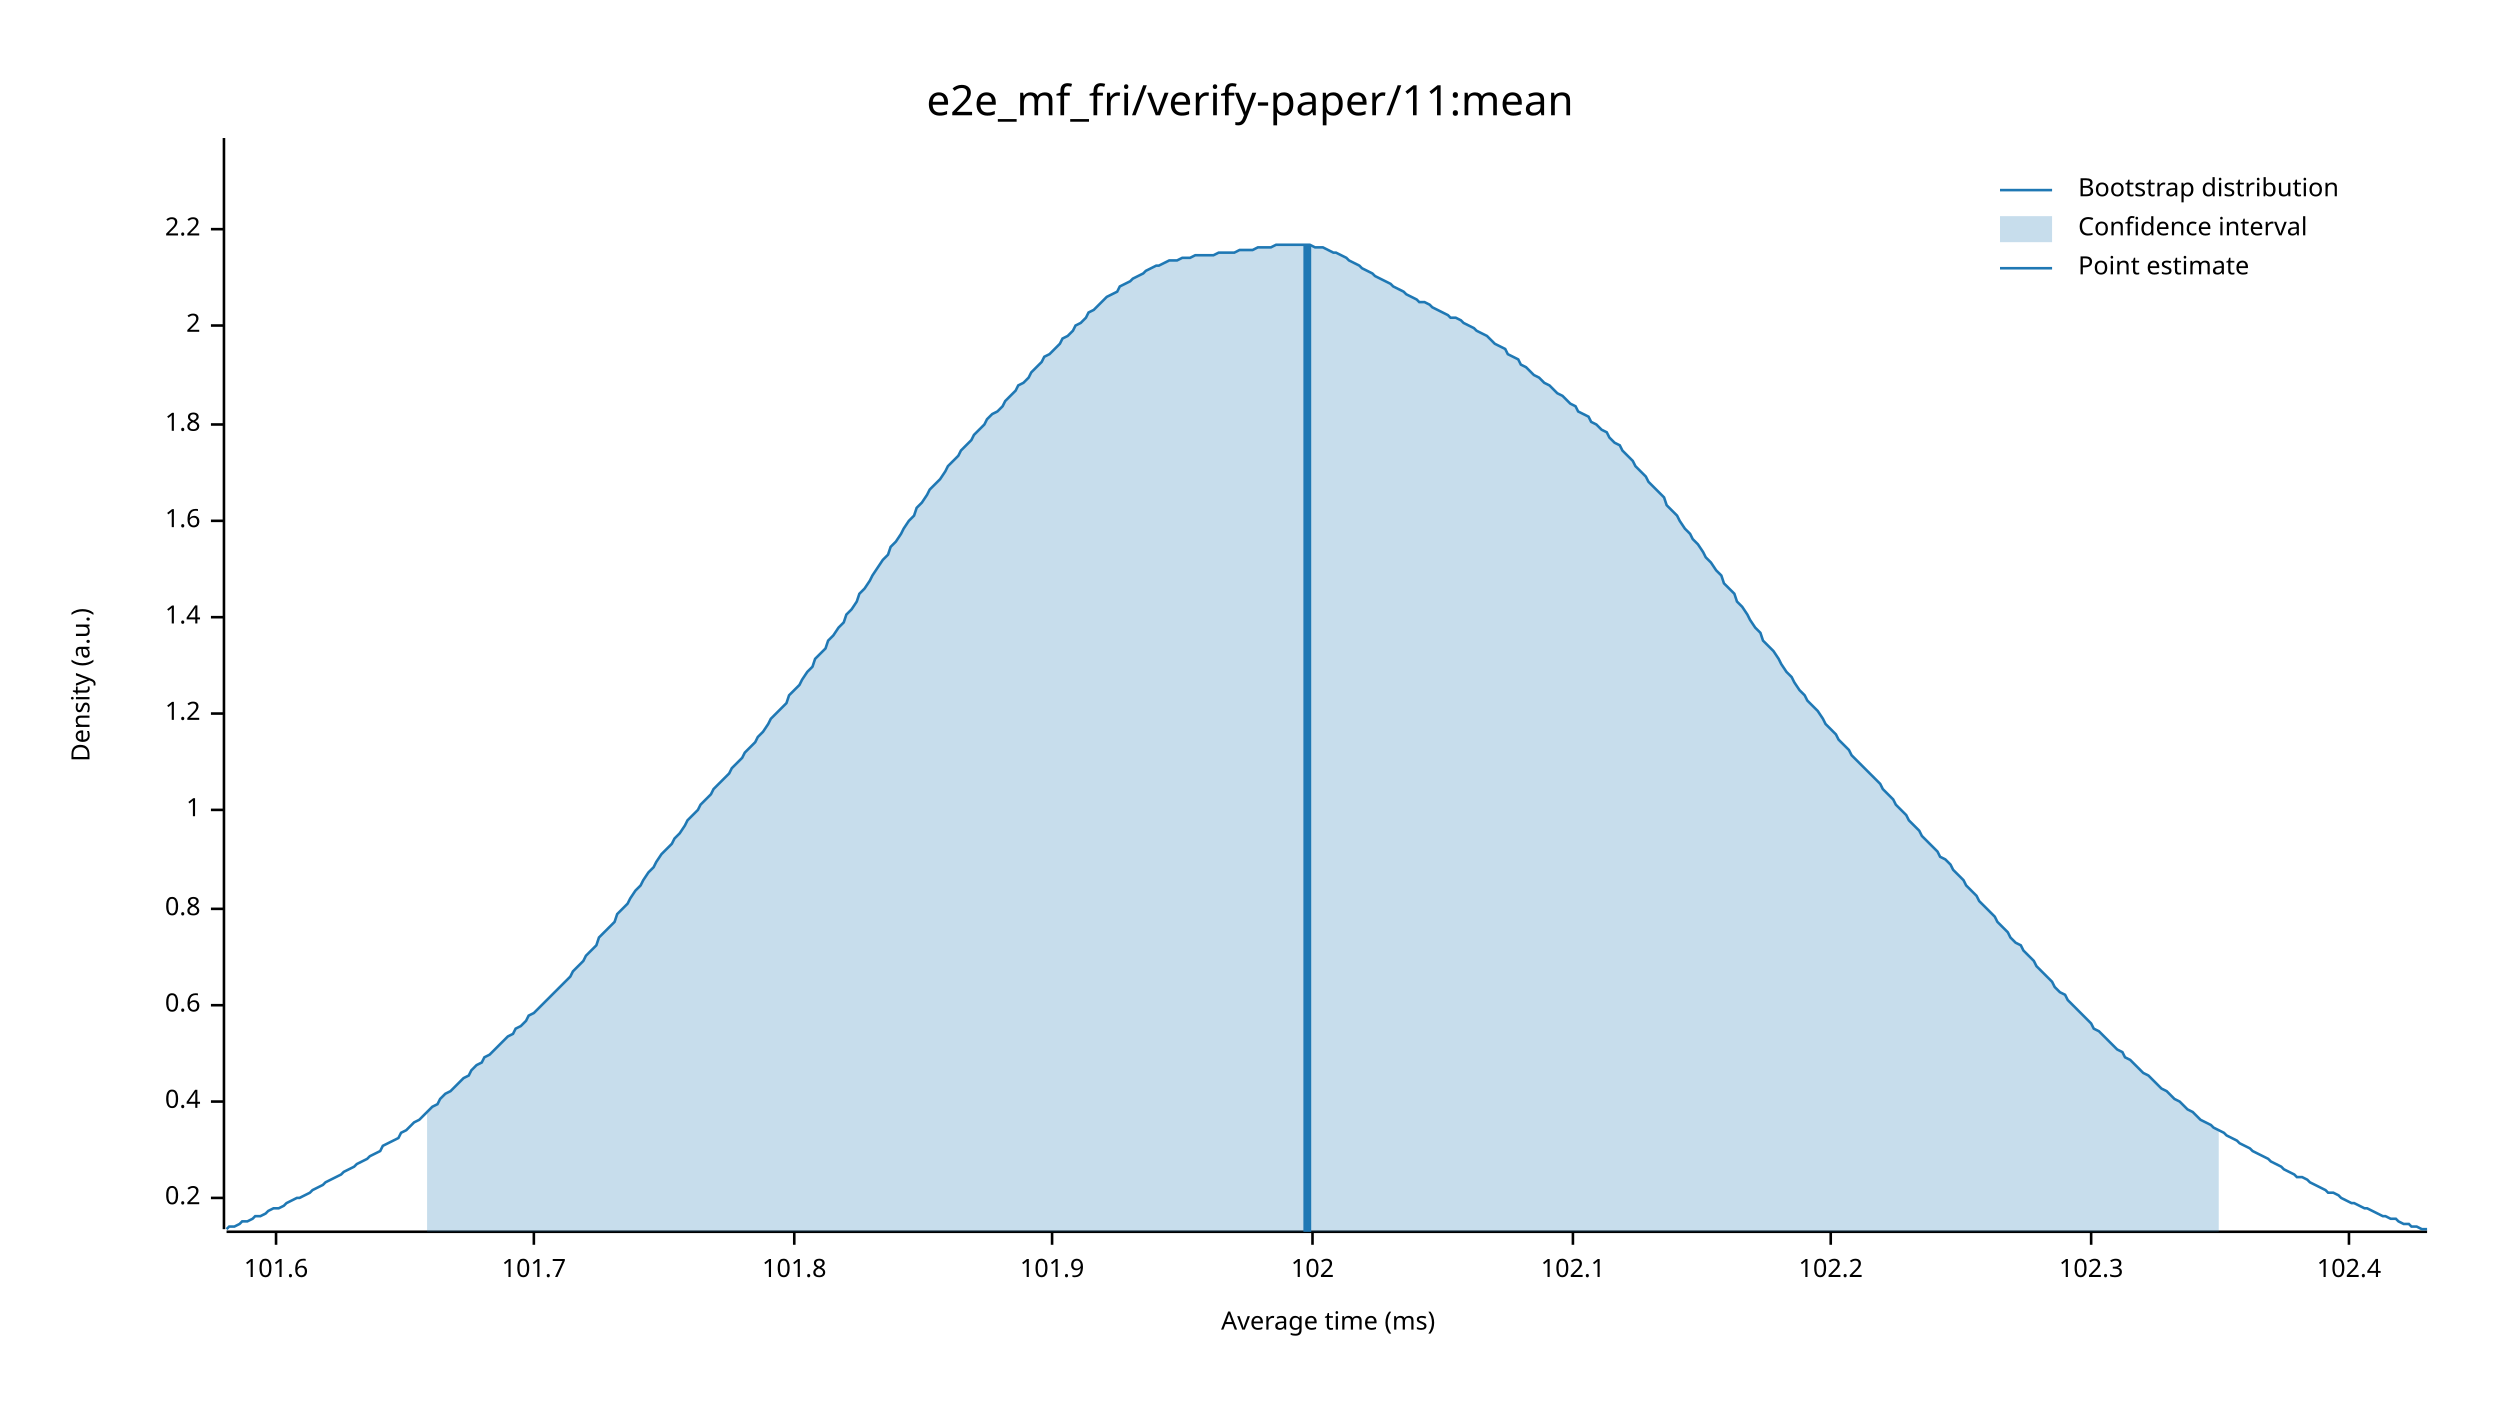
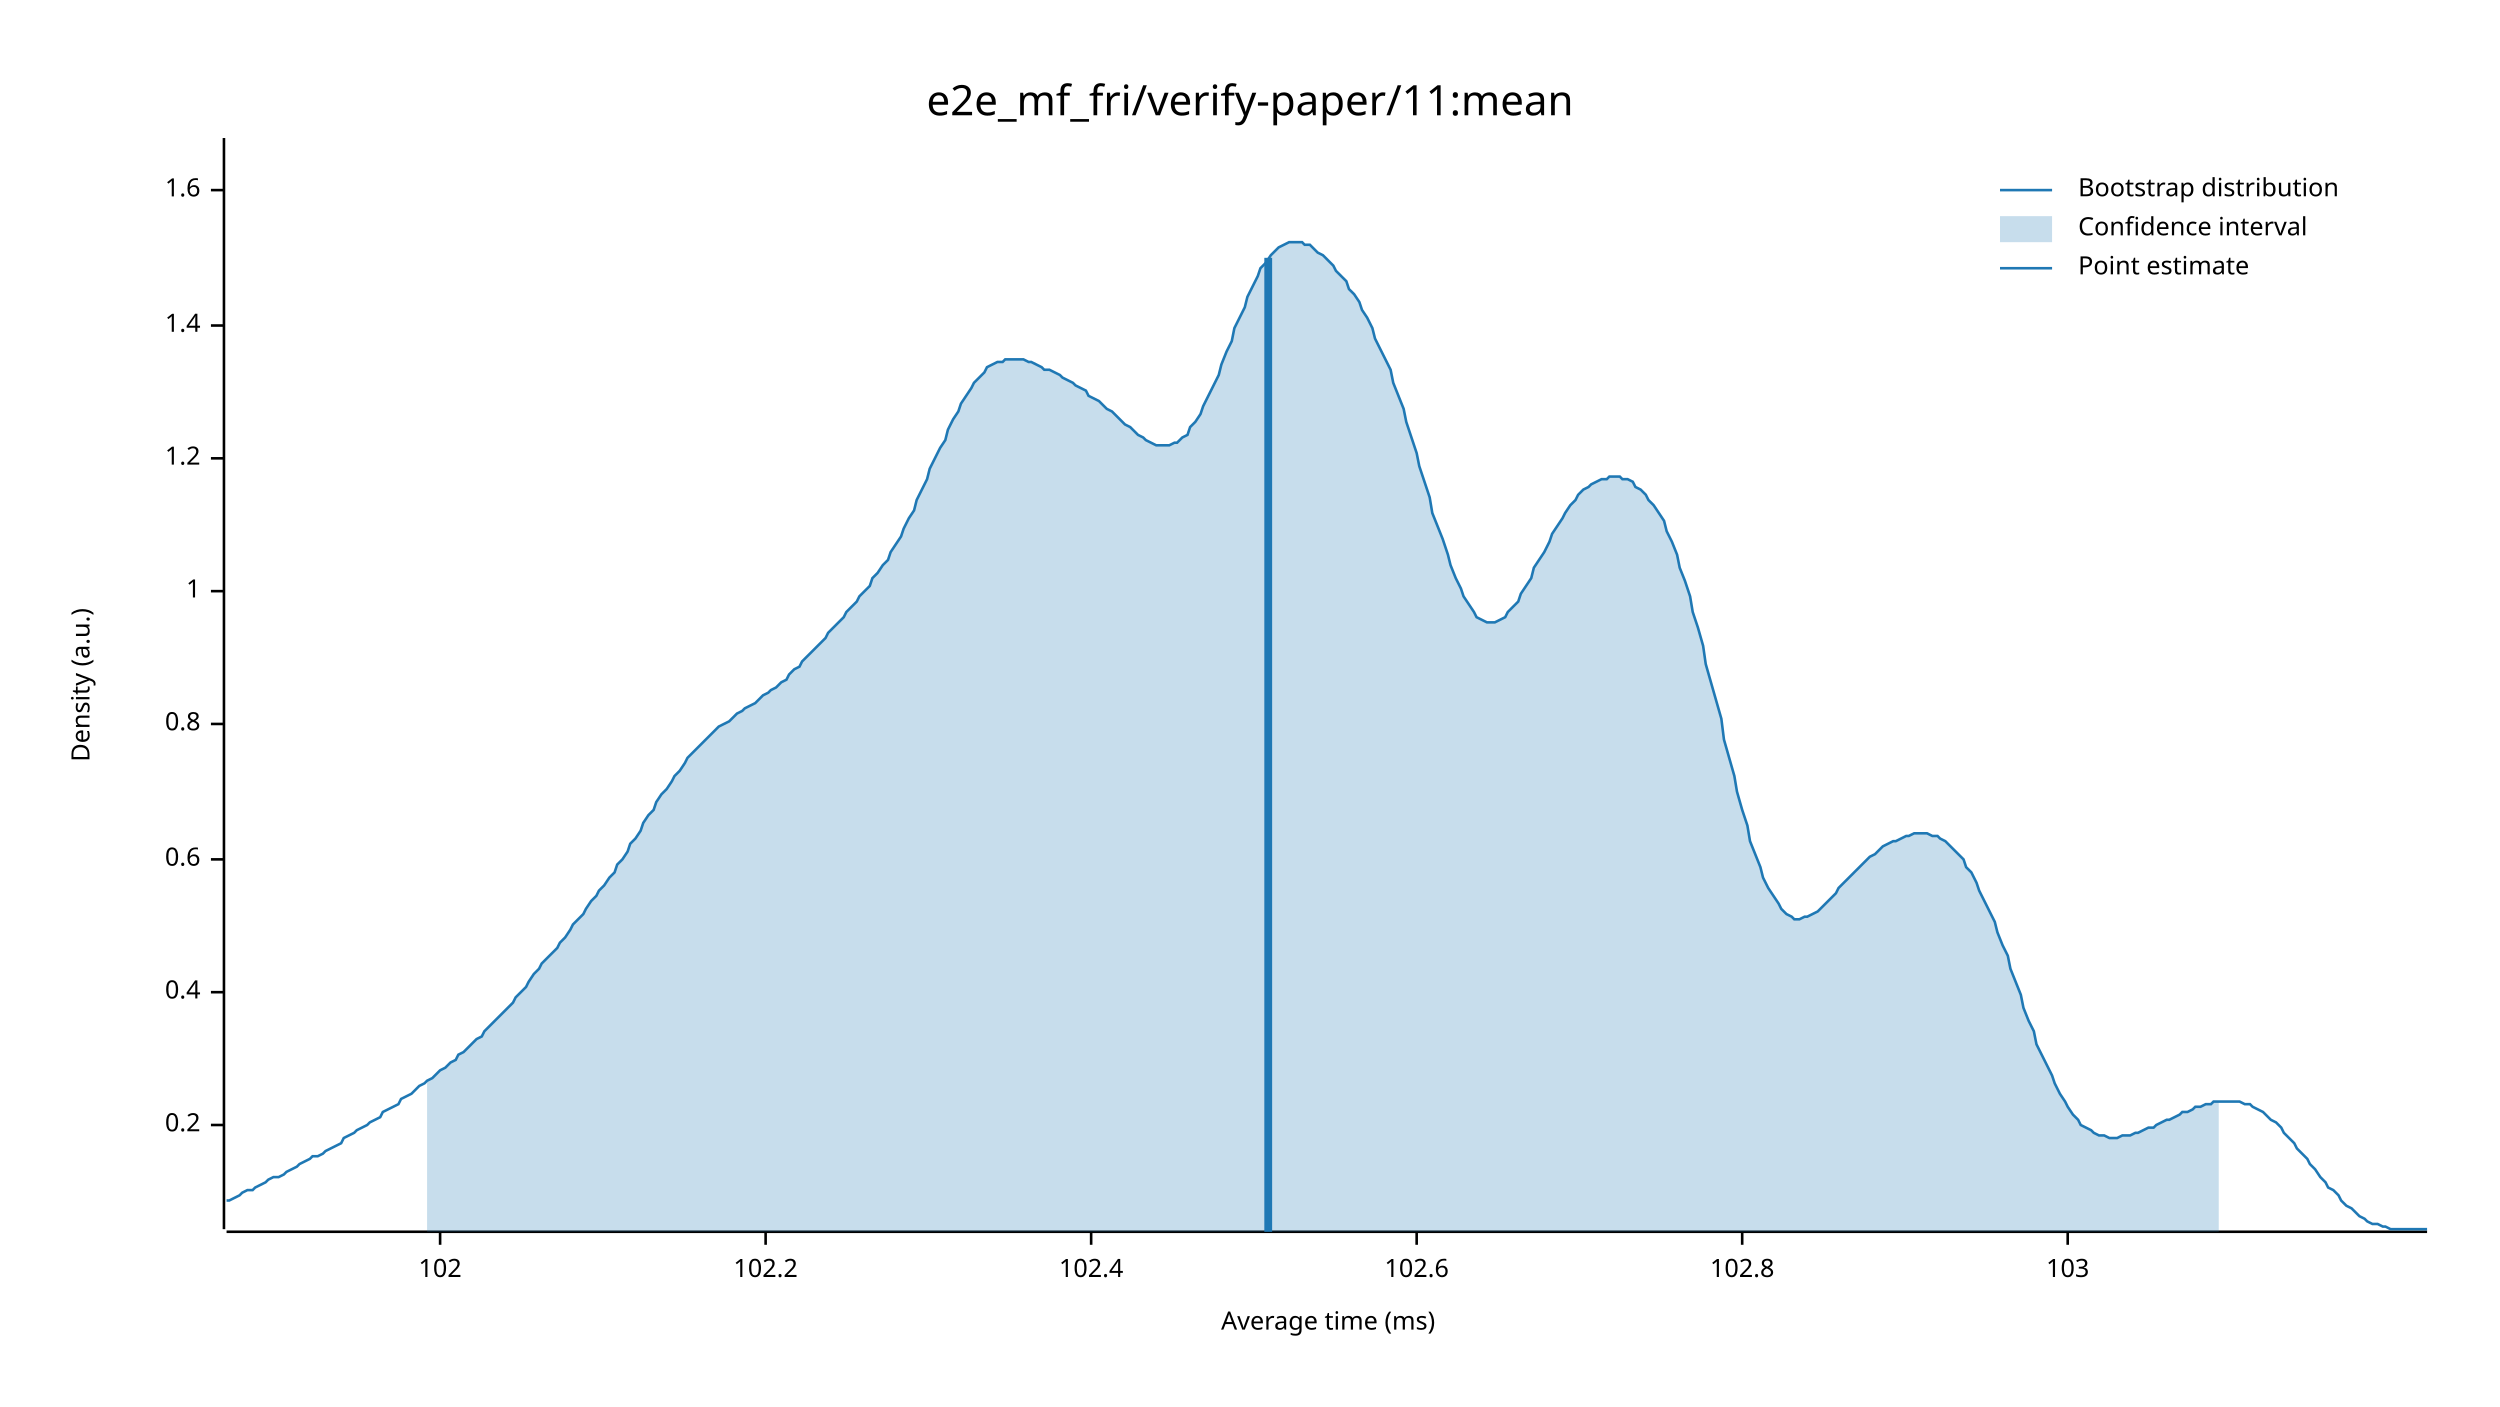
<svg xmlns="http://www.w3.org/2000/svg" width="960" height="540" viewBox="0 0 960 540">
  <text x="480" y="32" dy="0.76em" text-anchor="middle" font-family="sans-serif" font-size="16.129" opacity="1" fill="#000000">
e2e_mf_fri/verify-paper/11:mean
</text>
  <text x="27" y="263" dy="0.76em" text-anchor="middle" font-family="sans-serif" font-size="9.677" opacity="1" fill="#000000" transform="rotate(270, 27, 263)">
Density (a.u.)
</text>
  <text x="510" y="513" dy="-0.5ex" text-anchor="middle" font-family="sans-serif" font-size="9.677" opacity="1" fill="#000000">
Average time (ms)
</text>
  <polyline fill="none" opacity="1" stroke="#000000" stroke-width="1" points="86,53 86,472 " />
-   <text x="77" y="460" dy="0.5ex" text-anchor="end" font-family="sans-serif" font-size="9.677" opacity="1" fill="#000000">
+   <text x="77" y="432" dy="0.5ex" text-anchor="end" font-family="sans-serif" font-size="9.677" opacity="1" fill="#000000">
0.2
</text>
-   <polyline fill="none" opacity="1" stroke="#000000" stroke-width="1" points="81,460 86,460 " />
-   <text x="77" y="423" dy="0.5ex" text-anchor="end" font-family="sans-serif" font-size="9.677" opacity="1" fill="#000000">
+   <polyline fill="none" opacity="1" stroke="#000000" stroke-width="1" points="81,432 86,432 " />
+   <text x="77" y="381" dy="0.5ex" text-anchor="end" font-family="sans-serif" font-size="9.677" opacity="1" fill="#000000">
0.4
</text>
-   <polyline fill="none" opacity="1" stroke="#000000" stroke-width="1" points="81,423 86,423 " />
-   <text x="77" y="386" dy="0.5ex" text-anchor="end" font-family="sans-serif" font-size="9.677" opacity="1" fill="#000000">
+   <polyline fill="none" opacity="1" stroke="#000000" stroke-width="1" points="81,381 86,381 " />
+   <text x="77" y="330" dy="0.5ex" text-anchor="end" font-family="sans-serif" font-size="9.677" opacity="1" fill="#000000">
0.6
</text>
-   <polyline fill="none" opacity="1" stroke="#000000" stroke-width="1" points="81,386 86,386 " />
-   <text x="77" y="349" dy="0.5ex" text-anchor="end" font-family="sans-serif" font-size="9.677" opacity="1" fill="#000000">
+   <polyline fill="none" opacity="1" stroke="#000000" stroke-width="1" points="81,330 86,330 " />
+   <text x="77" y="278" dy="0.5ex" text-anchor="end" font-family="sans-serif" font-size="9.677" opacity="1" fill="#000000">
0.8
</text>
-   <polyline fill="none" opacity="1" stroke="#000000" stroke-width="1" points="81,349 86,349 " />
-   <text x="77" y="311" dy="0.5ex" text-anchor="end" font-family="sans-serif" font-size="9.677" opacity="1" fill="#000000">
+   <polyline fill="none" opacity="1" stroke="#000000" stroke-width="1" points="81,278 86,278 " />
+   <text x="77" y="227" dy="0.5ex" text-anchor="end" font-family="sans-serif" font-size="9.677" opacity="1" fill="#000000">
1
</text>
-   <polyline fill="none" opacity="1" stroke="#000000" stroke-width="1" points="81,311 86,311 " />
-   <text x="77" y="274" dy="0.5ex" text-anchor="end" font-family="sans-serif" font-size="9.677" opacity="1" fill="#000000">
+   <polyline fill="none" opacity="1" stroke="#000000" stroke-width="1" points="81,227 86,227 " />
+   <text x="77" y="176" dy="0.5ex" text-anchor="end" font-family="sans-serif" font-size="9.677" opacity="1" fill="#000000">
1.2
</text>
-   <polyline fill="none" opacity="1" stroke="#000000" stroke-width="1" points="81,274 86,274 " />
-   <text x="77" y="237" dy="0.5ex" text-anchor="end" font-family="sans-serif" font-size="9.677" opacity="1" fill="#000000">
+   <polyline fill="none" opacity="1" stroke="#000000" stroke-width="1" points="81,176 86,176 " />
+   <text x="77" y="125" dy="0.5ex" text-anchor="end" font-family="sans-serif" font-size="9.677" opacity="1" fill="#000000">
1.4
</text>
-   <polyline fill="none" opacity="1" stroke="#000000" stroke-width="1" points="81,237 86,237 " />
-   <text x="77" y="200" dy="0.5ex" text-anchor="end" font-family="sans-serif" font-size="9.677" opacity="1" fill="#000000">
+   <polyline fill="none" opacity="1" stroke="#000000" stroke-width="1" points="81,125 86,125 " />
+   <text x="77" y="73" dy="0.5ex" text-anchor="end" font-family="sans-serif" font-size="9.677" opacity="1" fill="#000000">
1.6
</text>
-   <polyline fill="none" opacity="1" stroke="#000000" stroke-width="1" points="81,200 86,200 " />
-   <text x="77" y="163" dy="0.5ex" text-anchor="end" font-family="sans-serif" font-size="9.677" opacity="1" fill="#000000">
- 1.8
- </text>
-   <polyline fill="none" opacity="1" stroke="#000000" stroke-width="1" points="81,163 86,163 " />
-   <text x="77" y="125" dy="0.5ex" text-anchor="end" font-family="sans-serif" font-size="9.677" opacity="1" fill="#000000">
- 2
- </text>
-   <polyline fill="none" opacity="1" stroke="#000000" stroke-width="1" points="81,125 86,125 " />
-   <text x="77" y="88" dy="0.5ex" text-anchor="end" font-family="sans-serif" font-size="9.677" opacity="1" fill="#000000">
- 2.2
- </text>
-   <polyline fill="none" opacity="1" stroke="#000000" stroke-width="1" points="81,88 86,88 " />
+   <polyline fill="none" opacity="1" stroke="#000000" stroke-width="1" points="81,73 86,73 " />
  <polyline fill="none" opacity="1" stroke="#000000" stroke-width="1" points="87,473 932,473 " />
-   <text x="106" y="483" dy="0.76em" text-anchor="middle" font-family="sans-serif" font-size="9.677" opacity="1" fill="#000000">
- 101.6
- </text>
-   <polyline fill="none" opacity="1" stroke="#000000" stroke-width="1" points="106,473 106,478 " />
-   <text x="205" y="483" dy="0.76em" text-anchor="middle" font-family="sans-serif" font-size="9.677" opacity="1" fill="#000000">
- 101.7
- </text>
-   <polyline fill="none" opacity="1" stroke="#000000" stroke-width="1" points="205,473 205,478 " />
-   <text x="305" y="483" dy="0.76em" text-anchor="middle" font-family="sans-serif" font-size="9.677" opacity="1" fill="#000000">
- 101.8
- </text>
-   <polyline fill="none" opacity="1" stroke="#000000" stroke-width="1" points="305,473 305,478 " />
-   <text x="404" y="483" dy="0.76em" text-anchor="middle" font-family="sans-serif" font-size="9.677" opacity="1" fill="#000000">
- 101.9
- </text>
-   <polyline fill="none" opacity="1" stroke="#000000" stroke-width="1" points="404,473 404,478 " />
-   <text x="504" y="483" dy="0.76em" text-anchor="middle" font-family="sans-serif" font-size="9.677" opacity="1" fill="#000000">
+   <text x="169" y="483" dy="0.76em" text-anchor="middle" font-family="sans-serif" font-size="9.677" opacity="1" fill="#000000">
102
</text>
-   <polyline fill="none" opacity="1" stroke="#000000" stroke-width="1" points="504,473 504,478 " />
-   <text x="604" y="483" dy="0.76em" text-anchor="middle" font-family="sans-serif" font-size="9.677" opacity="1" fill="#000000">
- 102.1
- </text>
-   <polyline fill="none" opacity="1" stroke="#000000" stroke-width="1" points="604,473 604,478 " />
-   <text x="703" y="483" dy="0.76em" text-anchor="middle" font-family="sans-serif" font-size="9.677" opacity="1" fill="#000000">
+   <polyline fill="none" opacity="1" stroke="#000000" stroke-width="1" points="169,473 169,478 " />
+   <text x="294" y="483" dy="0.76em" text-anchor="middle" font-family="sans-serif" font-size="9.677" opacity="1" fill="#000000">
102.2
</text>
-   <polyline fill="none" opacity="1" stroke="#000000" stroke-width="1" points="703,473 703,478 " />
-   <text x="803" y="483" dy="0.76em" text-anchor="middle" font-family="sans-serif" font-size="9.677" opacity="1" fill="#000000">
- 102.3
- </text>
-   <polyline fill="none" opacity="1" stroke="#000000" stroke-width="1" points="803,473 803,478 " />
-   <text x="902" y="483" dy="0.76em" text-anchor="middle" font-family="sans-serif" font-size="9.677" opacity="1" fill="#000000">
+   <polyline fill="none" opacity="1" stroke="#000000" stroke-width="1" points="294,473 294,478 " />
+   <text x="419" y="483" dy="0.76em" text-anchor="middle" font-family="sans-serif" font-size="9.677" opacity="1" fill="#000000">
102.4
</text>
-   <polyline fill="none" opacity="1" stroke="#000000" stroke-width="1" points="902,473 902,478 " />
-   <polyline fill="none" opacity="1" stroke="#1F78B4" stroke-width="1" points="87,472 88,471 90,471 92,470 93,469 95,469 97,468 98,467 100,467 102,466 103,465 105,464 107,464 109,463 110,462 112,461 114,460 115,460 117,459 119,458 120,457 122,456 124,455 125,454 127,453 129,452 131,451 132,450 134,449 136,448 137,447 139,446 141,445 142,444 144,443 146,442 147,440 149,439 151,438 153,437 154,435 156,434 158,432 159,431 161,430 163,428 164,427 166,425 168,424 169,422 171,420 173,419 175,417 176,416 178,414 180,413 181,411 183,409 185,408 186,406 188,405 190,403 191,402 193,400 195,398 197,397 198,395 200,394 202,392 203,390 205,389 207,387 208,386 210,384 212,382 214,380 215,379 217,377 219,375 220,373 222,371 224,369 225,367 227,365 229,363 230,360 232,358 234,356 236,354 237,351 239,349 241,347 242,345 244,342 246,340 247,338 249,335 251,333 252,331 254,328 256,326 258,324 259,322 261,320 263,317 264,315 266,313 268,311 269,309 271,307 273,305 274,303 276,301 278,299 280,297 281,295 283,293 285,291 286,289 288,287 290,285 291,283 293,281 295,278 296,276 298,274 300,272 302,270 303,267 305,265 307,263 308,261 310,258 312,256 313,253 315,251 317,249 318,246 320,244 322,241 324,239 325,236 327,234 329,231 330,228 332,226 334,223 335,221 337,218 339,215 341,213 342,210 344,208 346,205 347,203 349,200 351,198 352,195 354,193 356,190 357,188 359,186 361,184 363,181 364,179 366,177 368,175 369,173 371,171 373,169 374,167 376,165 378,163 379,161 381,159 383,158 385,156 386,154 388,152 390,150 391,148 393,147 395,145 396,143 398,141 400,139 401,137 403,136 405,134 407,132 408,130 410,129 412,127 413,125 415,124 417,122 418,120 420,119 422,117 423,116 425,114 427,113 429,112 430,110 432,109 434,108 435,107 437,106 439,105 440,104 442,103 444,102 445,102 447,101 449,100 451,100 452,100 454,99 456,99 457,99 459,98 461,98 462,98 464,98 466,98 468,97 469,97 471,97 473,97 474,97 476,96 478,96 479,96 481,96 483,95 484,95 486,95 488,95 490,94 491,94 493,94 495,94 496,94 498,94 500,94 501,94 503,94 505,95 506,95 508,95 510,96 512,97 513,97 515,98 517,99 518,100 520,101 522,102 523,103 525,104 527,105 528,106 530,107 532,108 534,109 535,110 537,111 539,112 540,113 542,114 544,115 545,116 547,116 549,117 550,118 552,119 554,120 556,121 557,122 559,122 561,123 562,124 564,125 566,126 567,127 569,128 571,129 573,131 574,132 576,133 578,134 579,136 581,137 583,138 584,140 586,141 588,143 589,144 591,145 593,147 595,148 596,149 598,151 600,152 601,153 603,155 605,156 606,158 608,159 610,160 611,162 613,163 615,165 617,166 618,168 620,170 622,171 623,173 625,175 627,177 628,179 630,181 632,183 633,185 635,187 637,189 639,191 640,194 642,196 644,198 645,200 647,203 649,205 650,207 652,209 654,212 655,214 657,216 659,219 661,221 662,224 664,226 666,228 667,231 669,233 671,236 672,238 674,241 676,243 677,246 679,248 681,250 683,253 684,255 686,258 688,260 689,262 691,265 693,267 694,269 696,271 698,273 700,276 701,278 703,280 705,282 706,284 708,286 710,288 711,290 713,292 715,294 716,295 718,297 720,299 722,301 723,303 725,305 727,307 728,309 730,311 732,313 733,315 735,317 737,319 738,321 740,323 742,325 744,327 745,329 747,330 749,332 750,334 752,336 754,338 755,340 757,342 759,344 760,346 762,348 764,350 766,352 767,354 769,356 771,358 772,360 774,362 776,363 777,365 779,367 781,369 782,371 784,373 786,375 788,377 789,379 791,381 793,382 794,384 796,386 798,388 799,389 801,391 803,393 804,395 806,396 808,398 810,400 811,401 813,403 815,404 816,406 818,407 820,409 821,410 823,412 825,413 827,415 828,416 830,418 832,419 833,420 835,422 837,423 838,424 840,426 842,427 843,428 845,430 847,431 849,432 850,433 852,434 854,435 855,436 857,437 859,438 860,439 862,440 864,441 865,442 867,443 869,444 871,445 872,446 874,447 876,448 877,449 879,450 881,451 882,452 884,452 886,453 887,454 889,455 891,456 893,457 894,458 896,458 898,459 899,460 901,461 903,462 904,462 906,463 908,464 909,464 911,465 913,466 915,467 916,467 918,468 920,468 921,469 923,470 925,470 926,471 928,471 930,472 932,472 " />
-   <polygon opacity="0.25" fill="#1F78B4" points="164,427 166,425 168,424 169,422 171,420 173,419 175,417 176,416 178,414 180,413 181,411 183,409 185,408 186,406 188,405 190,403 191,402 193,400 195,398 197,397 198,395 200,394 202,392 203,390 205,389 207,387 208,386 210,384 212,382 214,380 215,379 217,377 219,375 220,373 222,371 224,369 225,367 227,365 229,363 230,360 232,358 234,356 236,354 237,351 239,349 241,347 242,345 244,342 246,340 247,338 249,335 251,333 252,331 254,328 256,326 258,324 259,322 261,320 263,317 264,315 266,313 268,311 269,309 271,307 273,305 274,303 276,301 278,299 280,297 281,295 283,293 285,291 286,289 288,287 290,285 291,283 293,281 295,278 296,276 298,274 300,272 302,270 303,267 305,265 307,263 308,261 310,258 312,256 313,253 315,251 317,249 318,246 320,244 322,241 324,239 325,236 327,234 329,231 330,228 332,226 334,223 335,221 337,218 339,215 341,213 342,210 344,208 346,205 347,203 349,200 351,198 352,195 354,193 356,190 357,188 359,186 361,184 363,181 364,179 366,177 368,175 369,173 371,171 373,169 374,167 376,165 378,163 379,161 381,159 383,158 385,156 386,154 388,152 390,150 391,148 393,147 395,145 396,143 398,141 400,139 401,137 403,136 405,134 407,132 408,130 410,129 412,127 413,125 415,124 417,122 418,120 420,119 422,117 423,116 425,114 427,113 429,112 430,110 432,109 434,108 435,107 437,106 439,105 440,104 442,103 444,102 445,102 447,101 449,100 451,100 452,100 454,99 456,99 457,99 459,98 461,98 462,98 464,98 466,98 468,97 469,97 471,97 473,97 474,97 476,96 478,96 479,96 481,96 483,95 484,95 486,95 488,95 490,94 491,94 493,94 495,94 496,94 498,94 500,94 501,94 503,94 505,95 506,95 508,95 510,96 512,97 513,97 515,98 517,99 518,100 520,101 522,102 523,103 525,104 527,105 528,106 530,107 532,108 534,109 535,110 537,111 539,112 540,113 542,114 544,115 545,116 547,116 549,117 550,118 552,119 554,120 556,121 557,122 559,122 561,123 562,124 564,125 566,126 567,127 569,128 571,129 573,131 574,132 576,133 578,134 579,136 581,137 583,138 584,140 586,141 588,143 589,144 591,145 593,147 595,148 596,149 598,151 600,152 601,153 603,155 605,156 606,158 608,159 610,160 611,162 613,163 615,165 617,166 618,168 620,170 622,171 623,173 625,175 627,177 628,179 630,181 632,183 633,185 635,187 637,189 639,191 640,194 642,196 644,198 645,200 647,203 649,205 650,207 652,209 654,212 655,214 657,216 659,219 661,221 662,224 664,226 666,228 667,231 669,233 671,236 672,238 674,241 676,243 677,246 679,248 681,250 683,253 684,255 686,258 688,260 689,262 691,265 693,267 694,269 696,271 698,273 700,276 701,278 703,280 705,282 706,284 708,286 710,288 711,290 713,292 715,294 716,295 718,297 720,299 722,301 723,303 725,305 727,307 728,309 730,311 732,313 733,315 735,317 737,319 738,321 740,323 742,325 744,327 745,329 747,330 749,332 750,334 752,336 754,338 755,340 757,342 759,344 760,346 762,348 764,350 766,352 767,354 769,356 771,358 772,360 774,362 776,363 777,365 779,367 781,369 782,371 784,373 786,375 788,377 789,379 791,381 793,382 794,384 796,386 798,388 799,389 801,391 803,393 804,395 806,396 808,398 810,400 811,401 813,403 815,404 816,406 818,407 820,409 821,410 823,412 825,413 827,415 828,416 830,418 832,419 833,420 835,422 837,423 838,424 840,426 842,427 843,428 845,430 847,431 849,432 850,433 852,434 852,473 164,473 " />
-   <polyline fill="none" opacity="1" stroke="#1F78B4" stroke-width="3" points="502,473 502,94 " />
+   <polyline fill="none" opacity="1" stroke="#000000" stroke-width="1" points="419,473 419,478 " />
+   <text x="544" y="483" dy="0.76em" text-anchor="middle" font-family="sans-serif" font-size="9.677" opacity="1" fill="#000000">
+ 102.6
+ </text>
+   <polyline fill="none" opacity="1" stroke="#000000" stroke-width="1" points="544,473 544,478 " />
+   <text x="669" y="483" dy="0.76em" text-anchor="middle" font-family="sans-serif" font-size="9.677" opacity="1" fill="#000000">
+ 102.8
+ </text>
+   <polyline fill="none" opacity="1" stroke="#000000" stroke-width="1" points="669,473 669,478 " />
+   <text x="794" y="483" dy="0.76em" text-anchor="middle" font-family="sans-serif" font-size="9.677" opacity="1" fill="#000000">
+ 103
+ </text>
+   <polyline fill="none" opacity="1" stroke="#000000" stroke-width="1" points="794,473 794,478 " />
+   <polyline fill="none" opacity="1" stroke="#1F78B4" stroke-width="1" points="87,461 88,461 90,460 92,459 93,458 95,457 97,457 98,456 100,455 102,454 103,453 105,452 107,452 109,451 110,450 112,449 114,448 115,447 117,446 119,445 120,444 122,444 124,443 125,442 127,441 129,440 131,439 132,437 134,436 136,435 137,434 139,433 141,432 142,431 144,430 146,429 147,427 149,426 151,425 153,424 154,422 156,421 158,420 159,419 161,417 163,416 164,415 166,414 168,412 169,411 171,410 173,408 175,407 176,405 178,404 180,402 181,401 183,399 185,398 186,396 188,394 190,392 191,391 193,389 195,387 197,385 198,383 200,381 202,379 203,377 205,374 207,372 208,370 210,368 212,366 214,364 215,362 217,360 219,357 220,355 222,353 224,351 225,349 227,346 229,344 230,342 232,340 234,337 236,335 237,332 239,330 241,327 242,324 244,322 246,319 247,316 249,313 251,311 252,308 254,305 256,303 258,300 259,298 261,296 263,293 264,291 266,289 268,287 269,286 271,284 273,282 274,281 276,279 278,278 280,277 281,276 283,274 285,273 286,272 288,271 290,270 291,269 293,267 295,266 296,265 298,264 300,262 302,261 303,259 305,257 307,256 308,254 310,252 312,250 313,249 315,247 317,245 318,243 320,241 322,239 324,237 325,235 327,233 329,231 330,229 332,227 334,225 335,222 337,220 339,217 341,215 342,212 344,209 346,206 347,203 349,199 351,196 352,192 354,188 356,184 357,180 359,176 361,172 363,169 364,165 366,161 368,158 369,155 371,152 373,149 374,147 376,145 378,143 379,141 381,140 383,139 385,139 386,138 388,138 390,138 391,138 393,138 395,139 396,139 398,140 400,141 401,142 403,142 405,143 407,144 408,145 410,146 412,147 413,148 415,149 417,150 418,152 420,153 422,154 423,155 425,157 427,158 429,160 430,161 432,163 434,164 435,165 437,167 439,168 440,169 442,170 444,171 445,171 447,171 449,171 451,170 452,170 454,168 456,167 457,164 459,162 461,159 462,156 464,152 466,148 468,144 469,140 471,135 473,131 474,126 476,122 478,118 479,114 481,110 483,106 484,103 486,101 488,98 490,96 491,95 493,94 495,93 496,93 498,93 500,93 501,94 503,94 505,96 506,97 508,98 510,100 512,102 513,104 515,106 517,108 518,111 520,113 522,116 523,119 525,122 527,126 528,130 530,134 532,138 534,142 535,147 537,152 539,157 540,162 542,168 544,174 545,179 547,185 549,191 550,197 552,202 554,207 556,213 557,217 559,222 561,226 562,229 564,232 566,235 567,237 569,238 571,239 573,239 574,239 576,238 578,237 579,235 581,233 583,231 584,228 586,225 588,222 589,218 591,215 593,212 595,208 596,205 598,202 600,199 601,197 603,194 605,192 606,190 608,188 610,187 611,186 613,185 615,184 617,184 618,183 620,183 622,183 623,184 625,184 627,185 628,187 630,188 632,190 633,192 635,194 637,197 639,200 640,204 642,208 644,213 645,218 647,223 649,229 650,235 652,241 654,248 655,255 657,262 659,269 661,276 662,284 664,291 666,298 667,304 669,311 671,317 672,323 674,328 676,333 677,337 679,341 681,344 683,347 684,349 686,351 688,352 689,353 691,353 693,352 694,352 696,351 698,350 700,348 701,347 703,345 705,343 706,341 708,339 710,337 711,336 713,334 715,332 716,331 718,329 720,328 722,326 723,325 725,324 727,323 728,323 730,322 732,321 733,321 735,320 737,320 738,320 740,320 742,321 744,321 745,322 747,323 749,325 750,326 752,328 754,330 755,333 757,335 759,339 760,342 762,346 764,350 766,354 767,358 769,363 771,367 772,372 774,377 776,382 777,387 779,392 781,396 782,401 784,405 786,409 788,413 789,416 791,420 793,423 794,425 796,428 798,430 799,432 801,433 803,434 804,435 806,436 808,436 810,437 811,437 813,437 815,436 816,436 818,436 820,435 821,435 823,434 825,433 827,433 828,432 830,431 832,430 833,430 835,429 837,428 838,427 840,427 842,426 843,425 845,425 847,424 849,424 850,423 852,423 854,423 855,423 857,423 859,423 860,423 862,424 864,424 865,425 867,426 869,427 871,429 872,430 874,431 876,433 877,435 879,437 881,439 882,441 884,443 886,445 887,447 889,449 891,452 893,454 894,456 896,457 898,459 899,461 901,463 903,464 904,465 906,467 908,468 909,469 911,470 913,470 915,471 916,471 918,472 920,472 921,472 923,472 925,472 926,472 928,472 930,472 932,472 " />
+   <polygon opacity="0.25" fill="#1F78B4" points="164,415 166,414 168,412 169,411 171,410 173,408 175,407 176,405 178,404 180,402 181,401 183,399 185,398 186,396 188,394 190,392 191,391 193,389 195,387 197,385 198,383 200,381 202,379 203,377 205,374 207,372 208,370 210,368 212,366 214,364 215,362 217,360 219,357 220,355 222,353 224,351 225,349 227,346 229,344 230,342 232,340 234,337 236,335 237,332 239,330 241,327 242,324 244,322 246,319 247,316 249,313 251,311 252,308 254,305 256,303 258,300 259,298 261,296 263,293 264,291 266,289 268,287 269,286 271,284 273,282 274,281 276,279 278,278 280,277 281,276 283,274 285,273 286,272 288,271 290,270 291,269 293,267 295,266 296,265 298,264 300,262 302,261 303,259 305,257 307,256 308,254 310,252 312,250 313,249 315,247 317,245 318,243 320,241 322,239 324,237 325,235 327,233 329,231 330,229 332,227 334,225 335,222 337,220 339,217 341,215 342,212 344,209 346,206 347,203 349,199 351,196 352,192 354,188 356,184 357,180 359,176 361,172 363,169 364,165 366,161 368,158 369,155 371,152 373,149 374,147 376,145 378,143 379,141 381,140 383,139 385,139 386,138 388,138 390,138 391,138 393,138 395,139 396,139 398,140 400,141 401,142 403,142 405,143 407,144 408,145 410,146 412,147 413,148 415,149 417,150 418,152 420,153 422,154 423,155 425,157 427,158 429,160 430,161 432,163 434,164 435,165 437,167 439,168 440,169 442,170 444,171 445,171 447,171 449,171 451,170 452,170 454,168 456,167 457,164 459,162 461,159 462,156 464,152 466,148 468,144 469,140 471,135 473,131 474,126 476,122 478,118 479,114 481,110 483,106 484,103 486,101 488,98 490,96 491,95 493,94 495,93 496,93 498,93 500,93 501,94 503,94 505,96 506,97 508,98 510,100 512,102 513,104 515,106 517,108 518,111 520,113 522,116 523,119 525,122 527,126 528,130 530,134 532,138 534,142 535,147 537,152 539,157 540,162 542,168 544,174 545,179 547,185 549,191 550,197 552,202 554,207 556,213 557,217 559,222 561,226 562,229 564,232 566,235 567,237 569,238 571,239 573,239 574,239 576,238 578,237 579,235 581,233 583,231 584,228 586,225 588,222 589,218 591,215 593,212 595,208 596,205 598,202 600,199 601,197 603,194 605,192 606,190 608,188 610,187 611,186 613,185 615,184 617,184 618,183 620,183 622,183 623,184 625,184 627,185 628,187 630,188 632,190 633,192 635,194 637,197 639,200 640,204 642,208 644,213 645,218 647,223 649,229 650,235 652,241 654,248 655,255 657,262 659,269 661,276 662,284 664,291 666,298 667,304 669,311 671,317 672,323 674,328 676,333 677,337 679,341 681,344 683,347 684,349 686,351 688,352 689,353 691,353 693,352 694,352 696,351 698,350 700,348 701,347 703,345 705,343 706,341 708,339 710,337 711,336 713,334 715,332 716,331 718,329 720,328 722,326 723,325 725,324 727,323 728,323 730,322 732,321 733,321 735,320 737,320 738,320 740,320 742,321 744,321 745,322 747,323 749,325 750,326 752,328 754,330 755,333 757,335 759,339 760,342 762,346 764,350 766,354 767,358 769,363 771,367 772,372 774,377 776,382 777,387 779,392 781,396 782,401 784,405 786,409 788,413 789,416 791,420 793,423 794,425 796,428 798,430 799,432 801,433 803,434 804,435 806,436 808,436 810,437 811,437 813,437 815,436 816,436 818,436 820,435 821,435 823,434 825,433 827,433 828,432 830,431 832,430 833,430 835,429 837,428 838,427 840,427 842,426 843,425 845,425 847,424 849,424 850,423 852,423 852,473 164,473 " />
+   <polyline fill="none" opacity="1" stroke="#1F78B4" stroke-width="3" points="487,473 487,99 " />
  <text x="798" y="68" dy="0.76em" text-anchor="start" font-family="sans-serif" font-size="9.677" opacity="1" fill="#000000">
Bootstrap distribution
</text>
  <text x="798" y="83" dy="0.76em" text-anchor="start" font-family="sans-serif" font-size="9.677" opacity="1" fill="#000000">
Confidence interval
</text>
  <text x="798" y="98" dy="0.76em" text-anchor="start" font-family="sans-serif" font-size="9.677" opacity="1" fill="#000000">
Point estimate
</text>
  <polyline fill="none" opacity="1" stroke="#1F78B4" stroke-width="1" points="768,73 788,73 " />
  <rect x="768" y="83" width="20" height="10" opacity="0.25" fill="#1F78B4" stroke="none" />
  <polyline fill="none" opacity="1" stroke="#1F78B4" stroke-width="1" points="768,103 788,103 " />
</svg>
